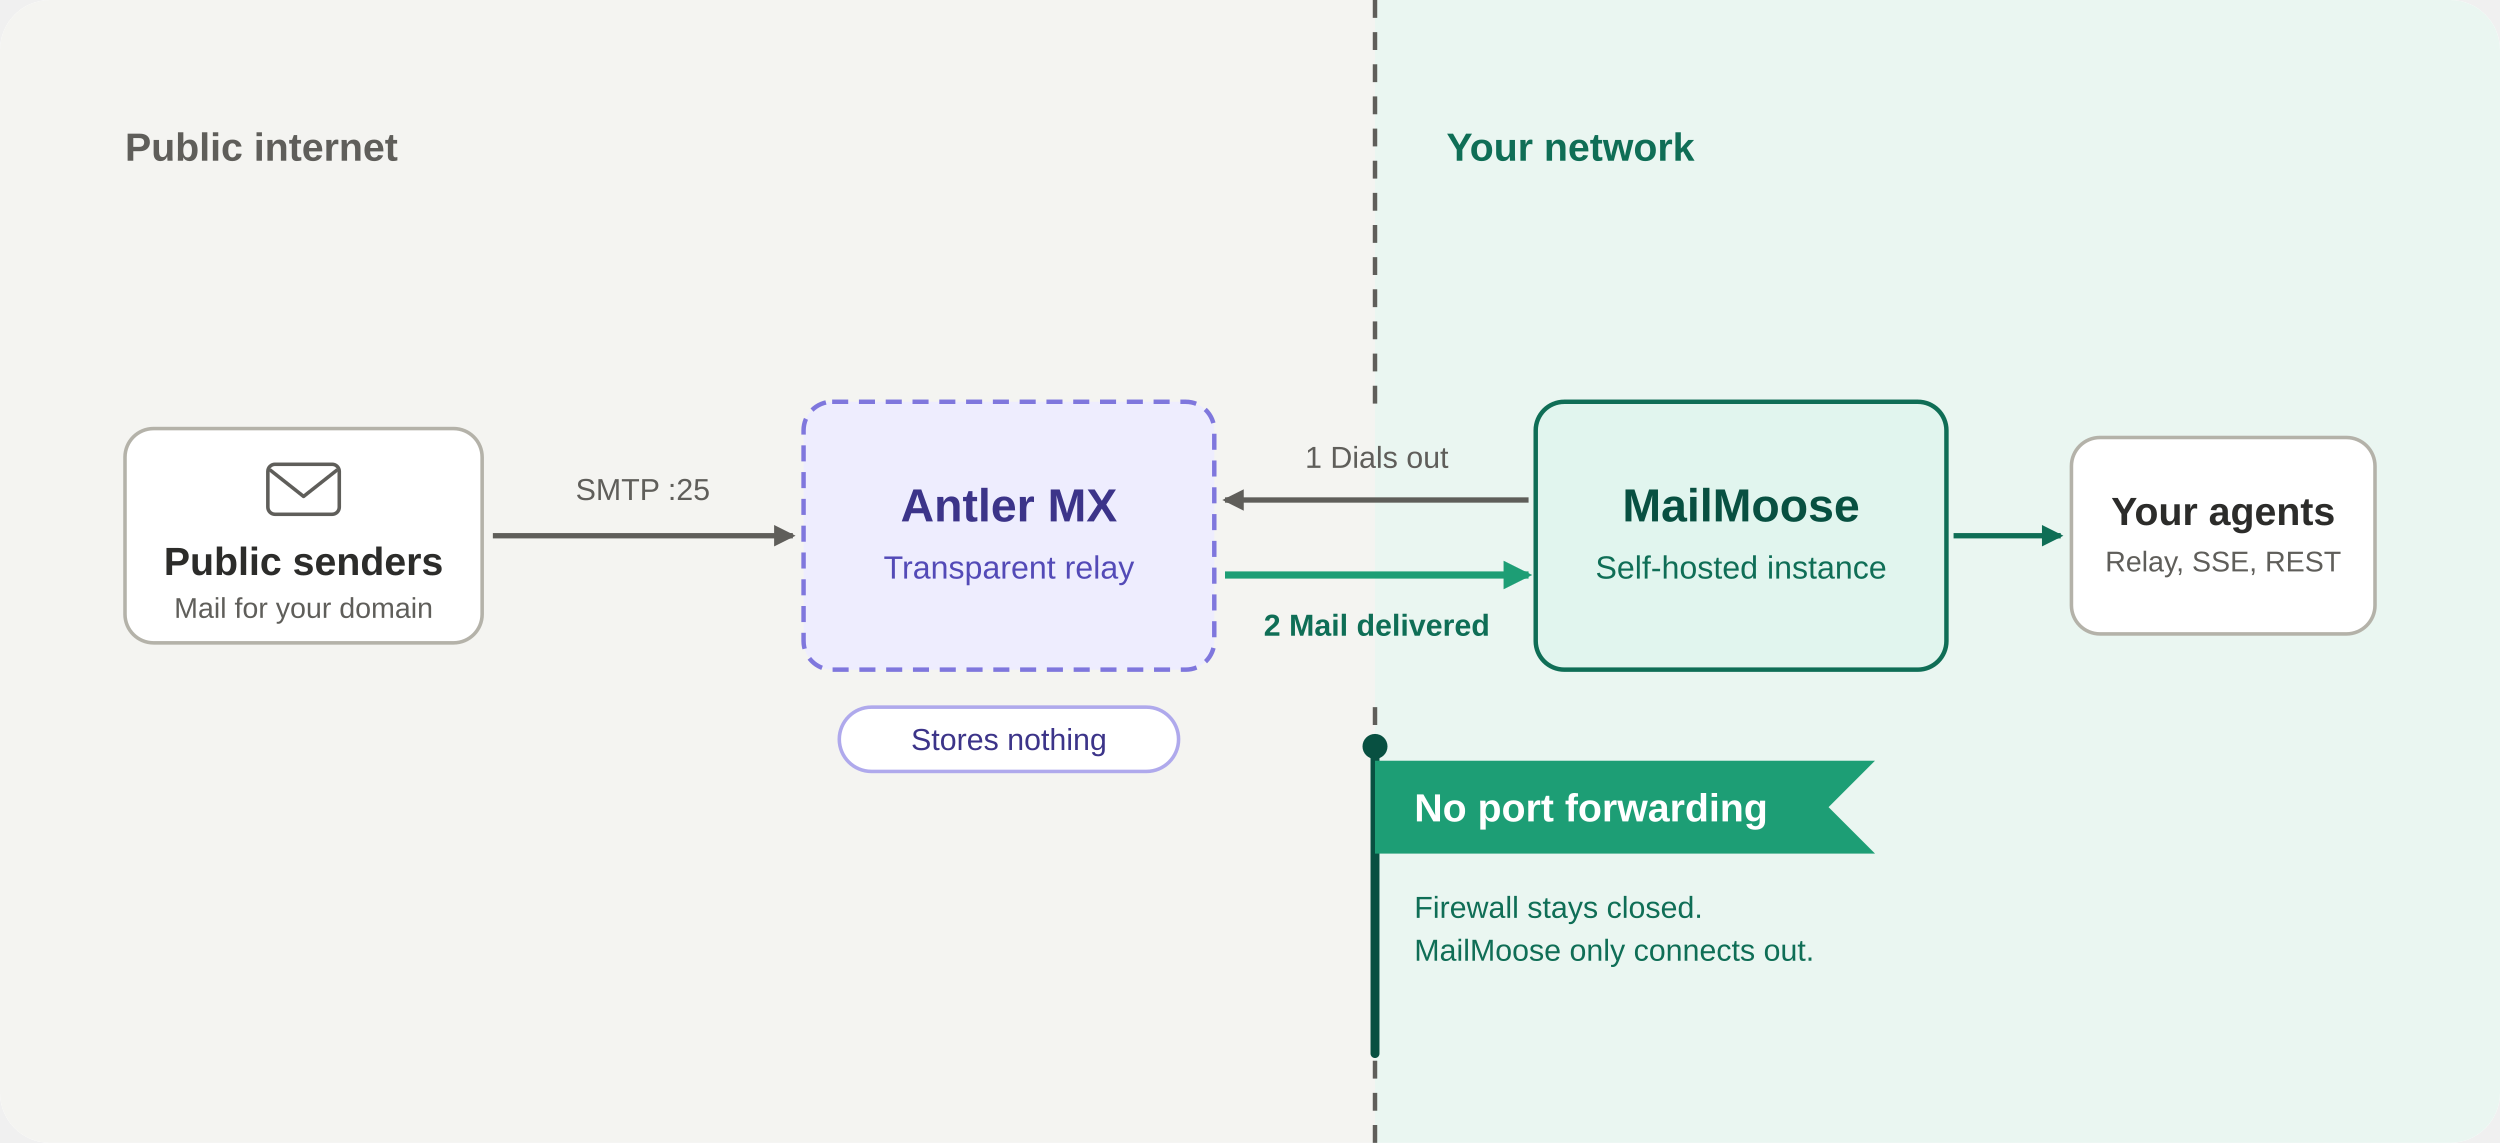
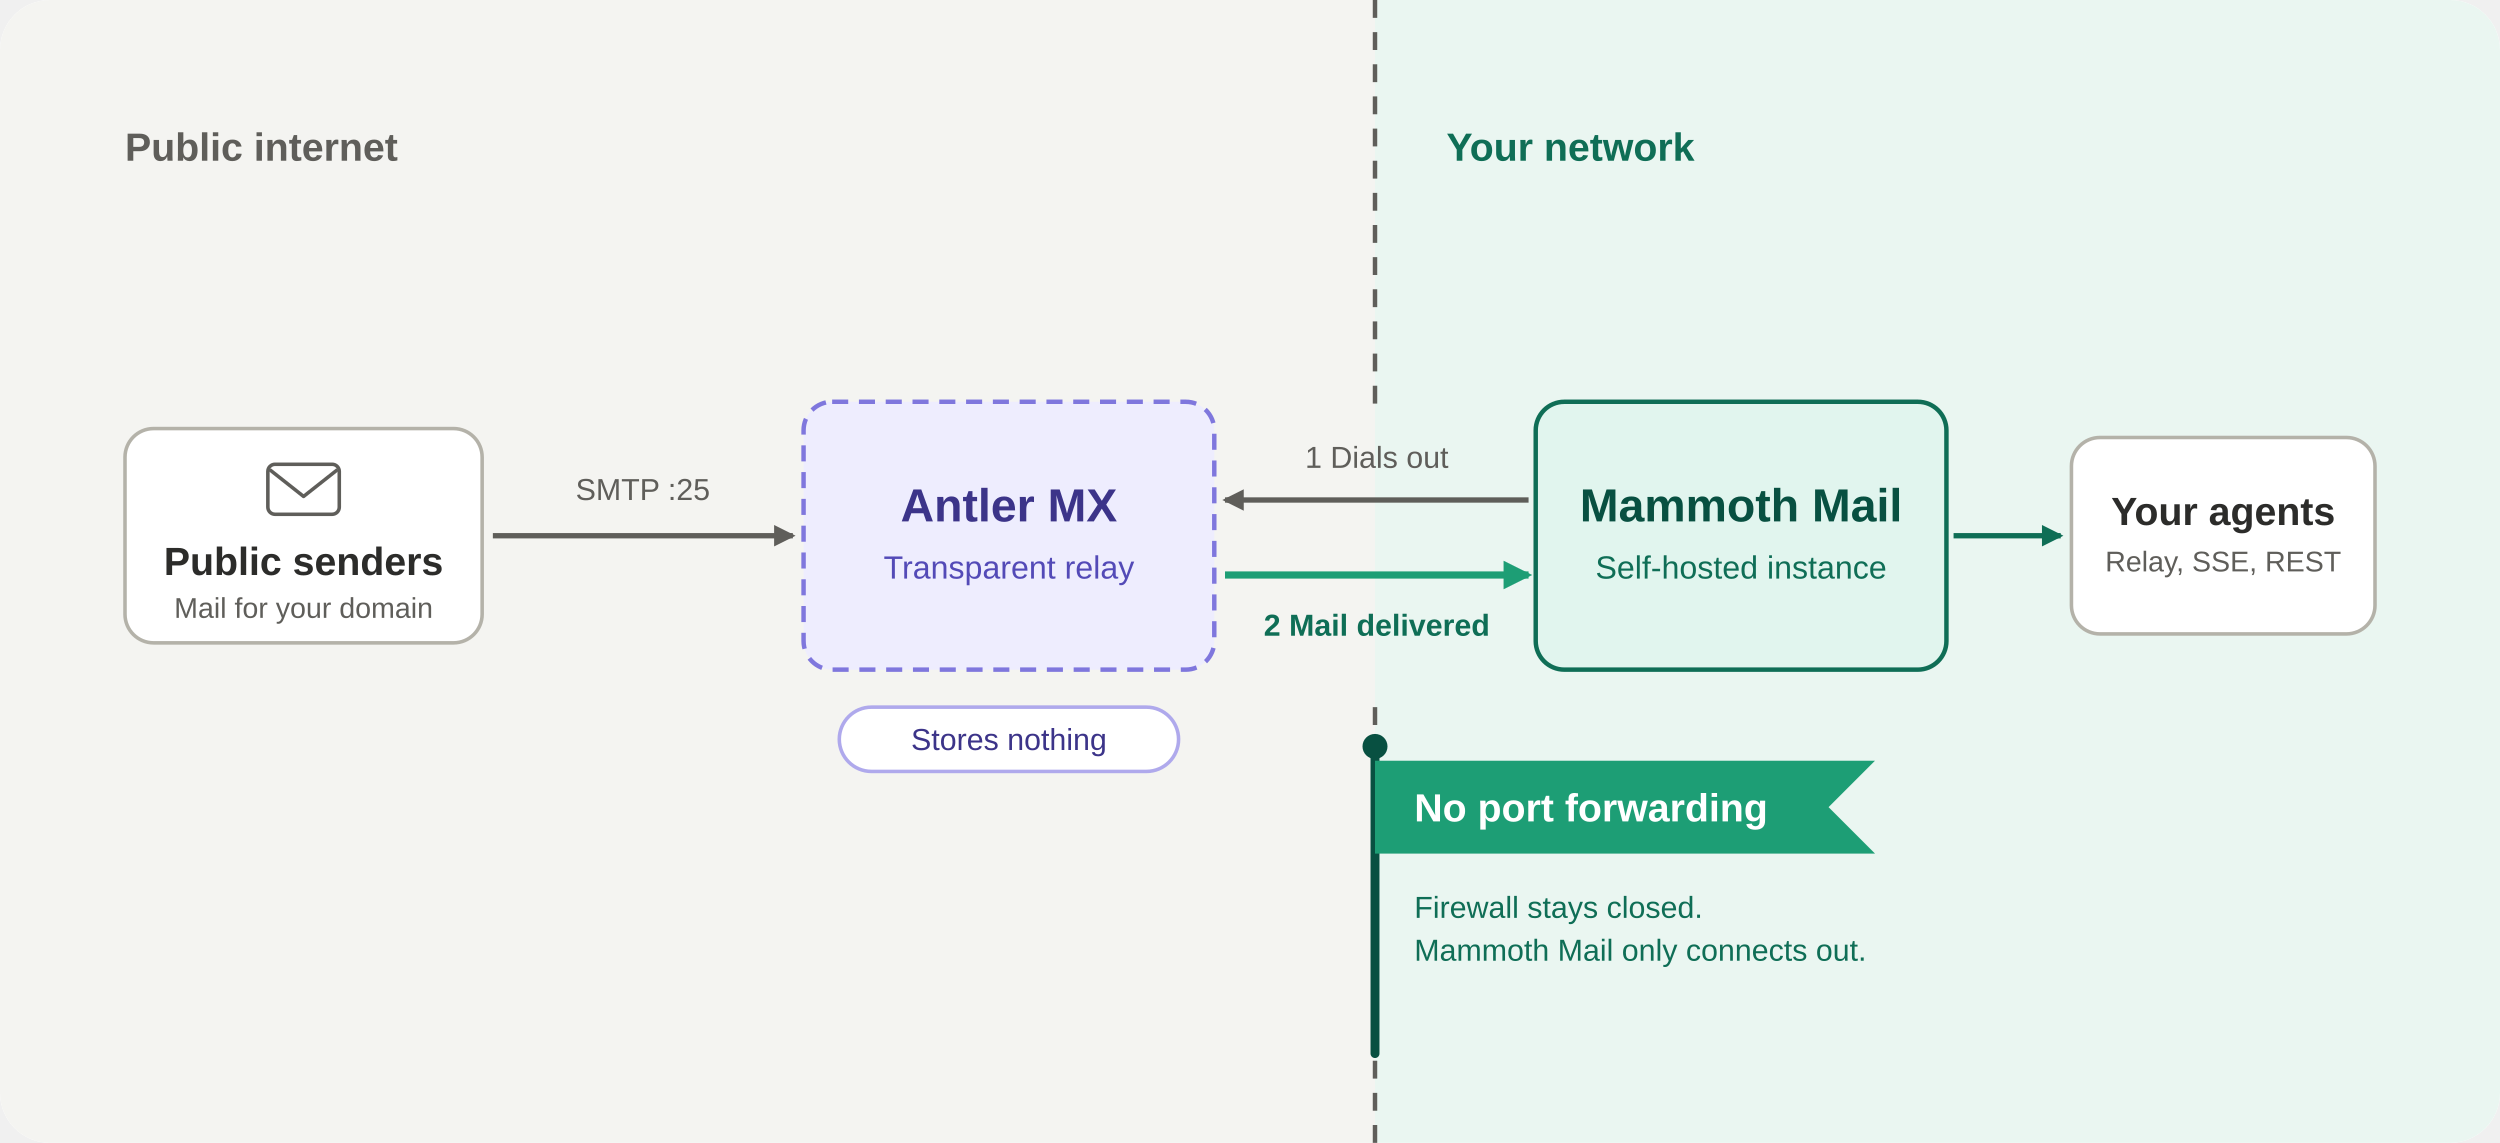
<svg xmlns="http://www.w3.org/2000/svg" width="1400" height="640" viewBox="0 0 1400 640" font-family="Liberation Sans, Helvetica, Arial, sans-serif">
  <defs>
    <clipPath id="card">
      <rect x="0" y="0" width="1400" height="640" rx="28" />
    </clipPath>
    <marker id="ag" viewBox="0 0 10 10" refX="8" refY="5" markerWidth="5" markerHeight="5" orient="auto">
      <path d="M1 1L9 5L1 9z" fill="#5F5E5A" />
    </marker>
    <marker id="at" viewBox="0 0 10 10" refX="8" refY="5" markerWidth="5" markerHeight="5" orient="auto">
      <path d="M1 1L9 5L1 9z" fill="#1D9E75" />
    </marker>
    <marker id="ad" viewBox="0 0 10 10" refX="8" refY="5" markerWidth="5" markerHeight="5" orient="auto">
      <path d="M1 1L9 5L1 9z" fill="#0F6E56" />
    </marker>
  </defs>
  <g clip-path="url(#card)">
    <rect width="1400" height="640" fill="#FFFFFF" />
    <rect x="0" y="0" width="770" height="640" fill="#F4F4F1" />
    <rect x="770" y="0" width="630" height="640" fill="#EAF6F1" />
    <text x="70" y="90" font-size="22" font-weight="bold" fill="#5F5E5A">Public internet</text>
    <text x="810" y="90" font-size="22" font-weight="bold" fill="#0F6E56">Your network</text>
    <line x1="770" y1="0" x2="770" y2="228" stroke="#5F5E5A" stroke-width="2.5" stroke-dasharray="10 8" />
    <line x1="770" y1="396" x2="770" y2="640" stroke="#5F5E5A" stroke-width="2.5" stroke-dasharray="10 8" />
    <rect x="70" y="240" width="200" height="120" rx="16" fill="#FFFFFF" stroke="#B4B2A9" stroke-width="2" />
    <rect x="150" y="260" width="40" height="28" rx="4" fill="none" stroke="#5F5E5A" stroke-width="2" />
    <polyline points="151,263 170,278 189,263" fill="none" stroke="#5F5E5A" stroke-width="2" stroke-linejoin="round" />
    <text x="170" y="322" font-size="22" font-weight="bold" fill="#2C2C2A" text-anchor="middle">Public senders</text>
    <text x="170" y="346" font-size="16" fill="#5F5E5A" text-anchor="middle">Mail for your domain</text>
    <rect x="450" y="225" width="230" height="150" rx="16" fill="#EEEDFE" stroke="#7F77DD" stroke-width="2.5" stroke-dasharray="9 6" />
    <text x="565" y="292" font-size="26" font-weight="bold" fill="#3C3489" text-anchor="middle">Antler MX</text>
    <text x="565" y="324" font-size="18" fill="#534AB7" text-anchor="middle">Transparent relay</text>
    <rect x="470" y="396" width="190" height="36" rx="18" fill="#FFFFFF" stroke="#AFA9EC" stroke-width="2" />
    <text x="565" y="420" font-size="17" fill="#3C3489" text-anchor="middle">Stores nothing</text>
    <rect x="860" y="225" width="230" height="150" rx="16" fill="#E1F5EE" stroke="#0F6E56" stroke-width="2.5" />
-     <text x="975" y="292" font-size="26" font-weight="bold" fill="#085041" text-anchor="middle">MailMoose</text>
+     <text x="975" y="292" font-size="26" font-weight="bold" fill="#085041" text-anchor="middle">Mammoth Mail</text>
    <text x="975" y="324" font-size="18" fill="#0F6E56" text-anchor="middle">Self-hosted instance</text>
    <rect x="1160" y="245" width="170" height="110" rx="16" fill="#FFFFFF" stroke="#B4B2A9" stroke-width="2" />
    <text x="1245" y="294" font-size="22" font-weight="bold" fill="#2C2C2A" text-anchor="middle">Your agents</text>
    <text x="1245" y="320" font-size="16" fill="#5F5E5A" text-anchor="middle">Relay, SSE, REST</text>
    <line x1="276" y1="300" x2="444" y2="300" stroke="#5F5E5A" stroke-width="3" marker-end="url(#ag)" />
    <text x="360" y="280" font-size="17" fill="#5F5E5A" text-anchor="middle">SMTP :25</text>
    <text x="771" y="262" font-size="17" fill="#5F5E5A" text-anchor="middle">1  Dials out</text>
    <line x1="856" y1="280" x2="686" y2="280" stroke="#5F5E5A" stroke-width="3" marker-end="url(#ag)" />
    <line x1="686" y1="322" x2="856" y2="322" stroke="#1D9E75" stroke-width="4" marker-end="url(#at)" />
    <text x="771" y="356" font-size="17" font-weight="bold" fill="#0F6E56" text-anchor="middle">2  Mail delivered</text>
    <line x1="1094" y1="300" x2="1154" y2="300" stroke="#0F6E56" stroke-width="3" marker-end="url(#ad)" />
    <line x1="770" y1="424" x2="770" y2="590" stroke="#085041" stroke-width="5" stroke-linecap="round" />
    <circle cx="770" cy="418" r="7" fill="#085041" />
    <path d="M770,426 H1050 L1024,452 L1050,478 H770 Z" fill="#1D9E75" />
    <text x="792" y="460" font-size="22" font-weight="bold" fill="#FFFFFF">No port forwarding</text>
    <text x="792" y="514" font-size="17" fill="#0F6E56">Firewall stays closed.</text>
-     <text x="792" y="538" font-size="17" fill="#0F6E56">MailMoose only connects out.</text>
+     <text x="792" y="538" font-size="17" fill="#0F6E56">Mammoth Mail only connects out.</text>
  </g>
</svg>
